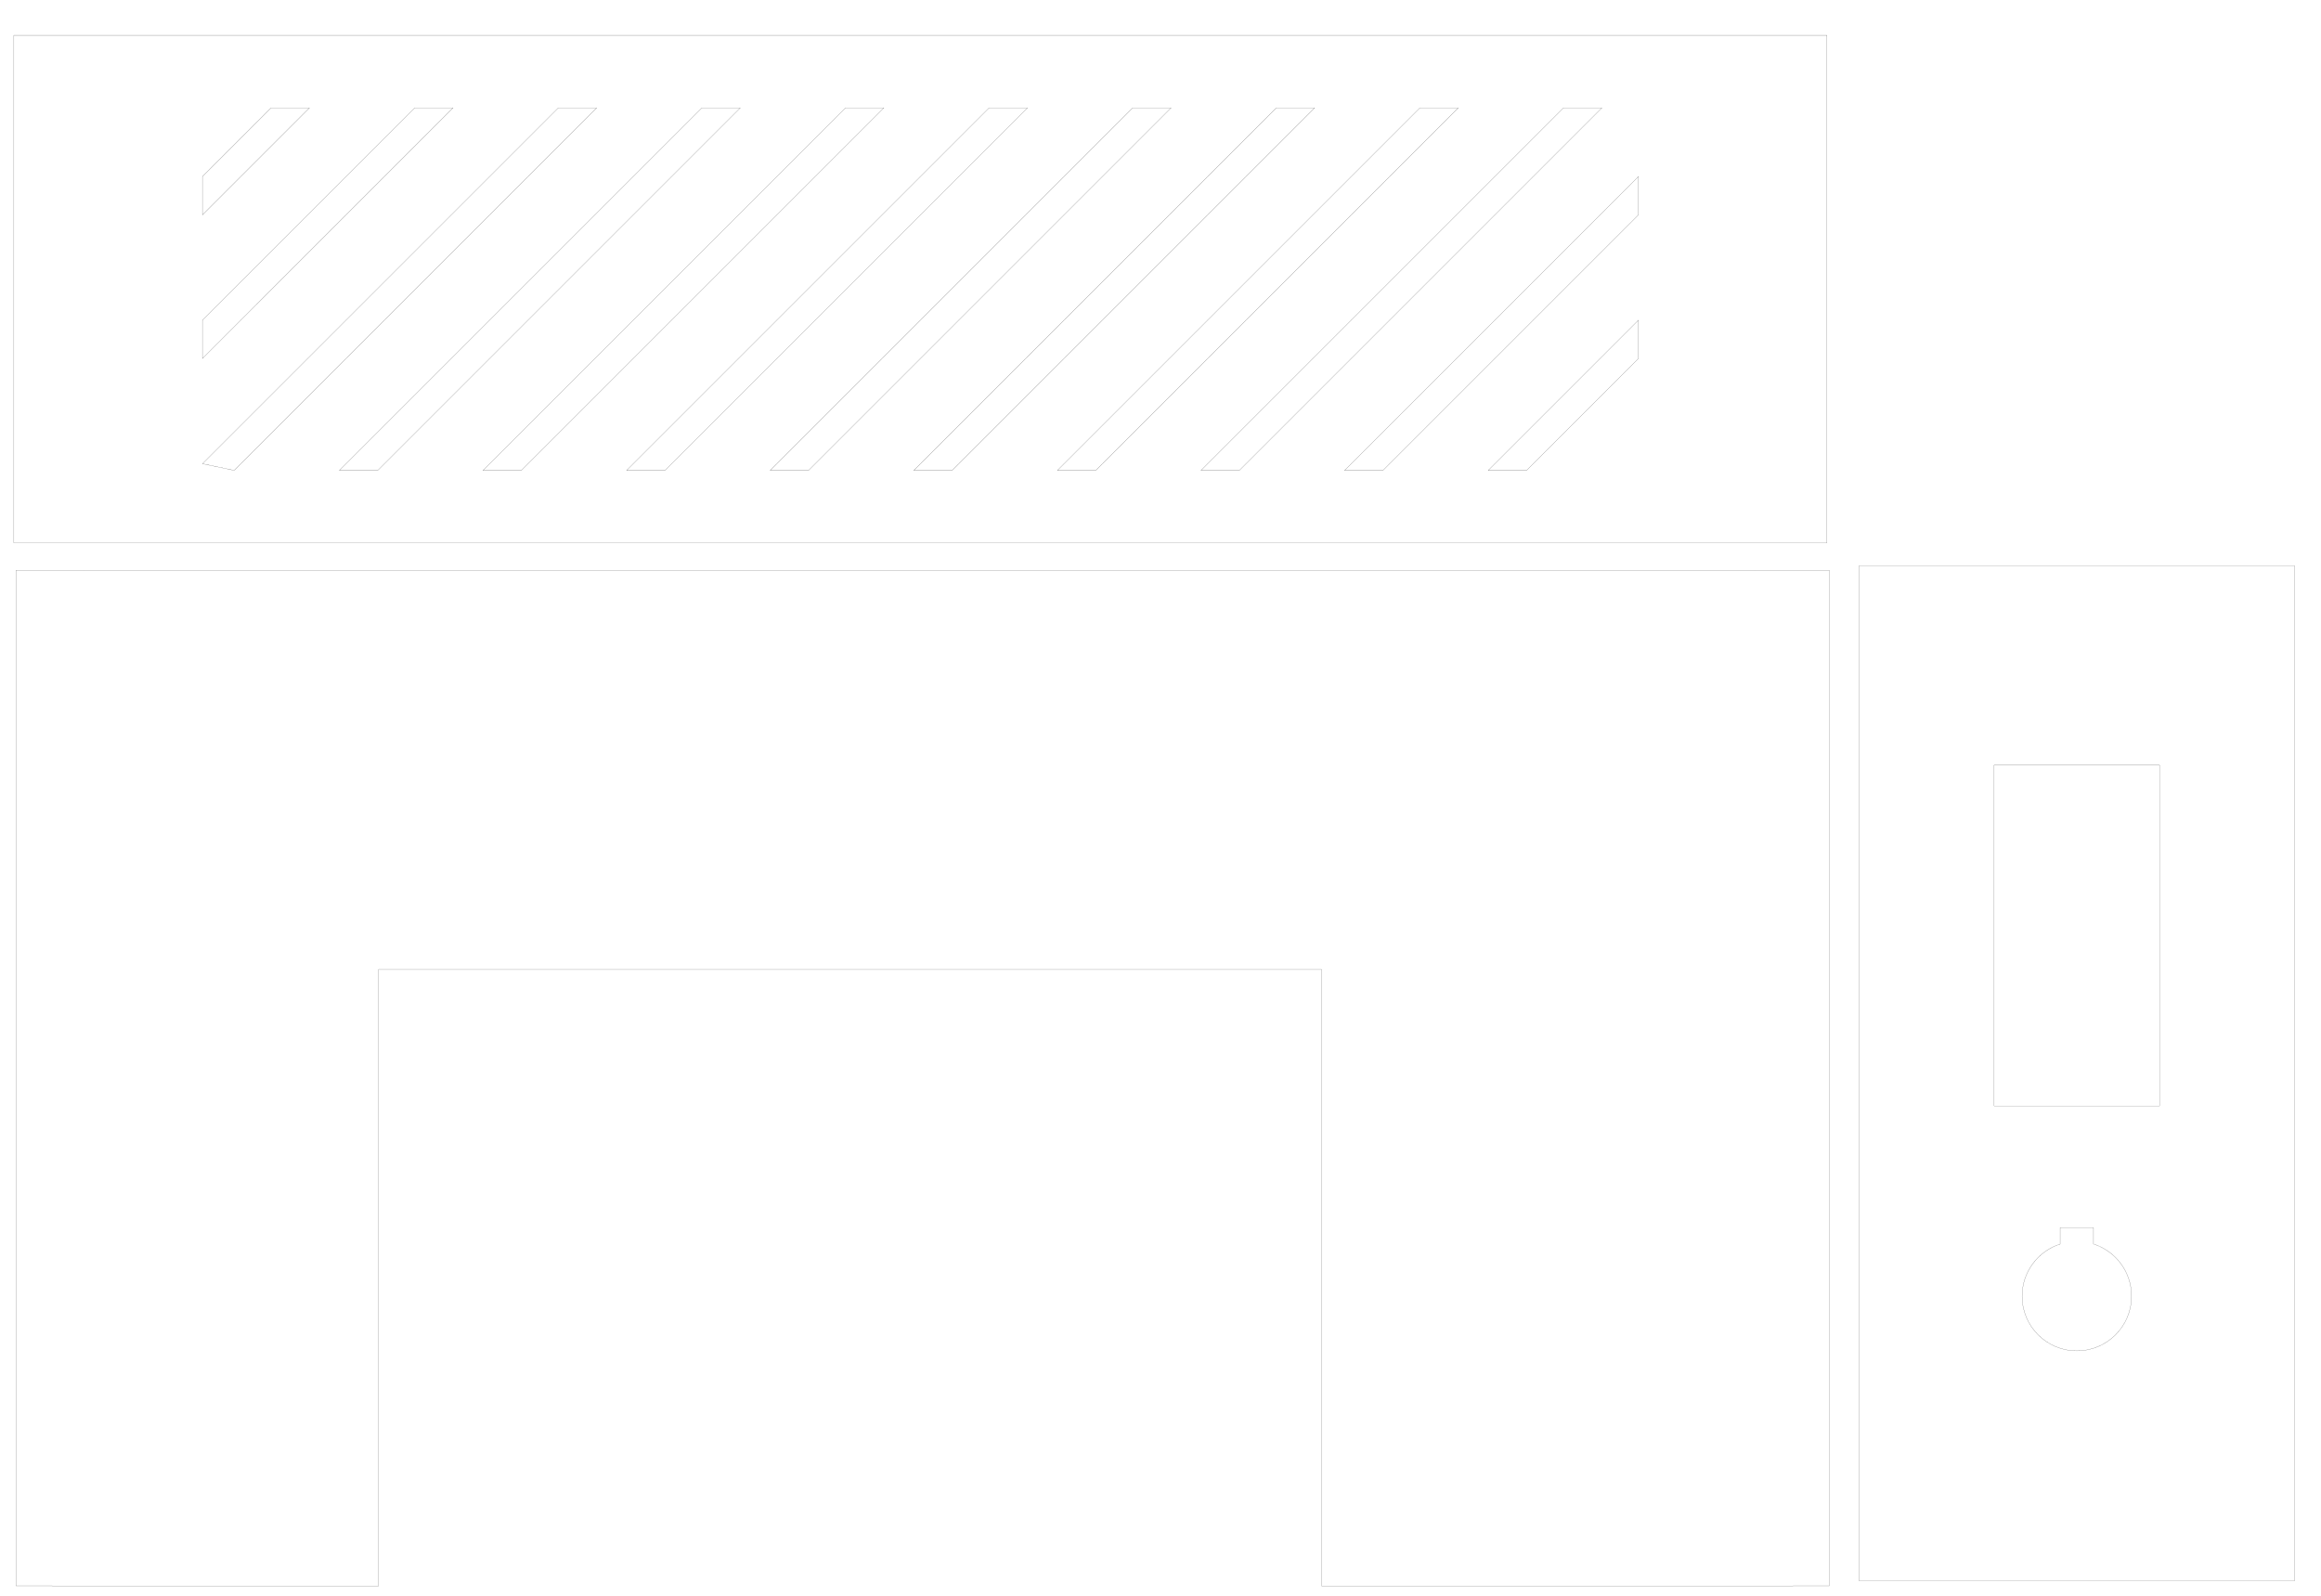
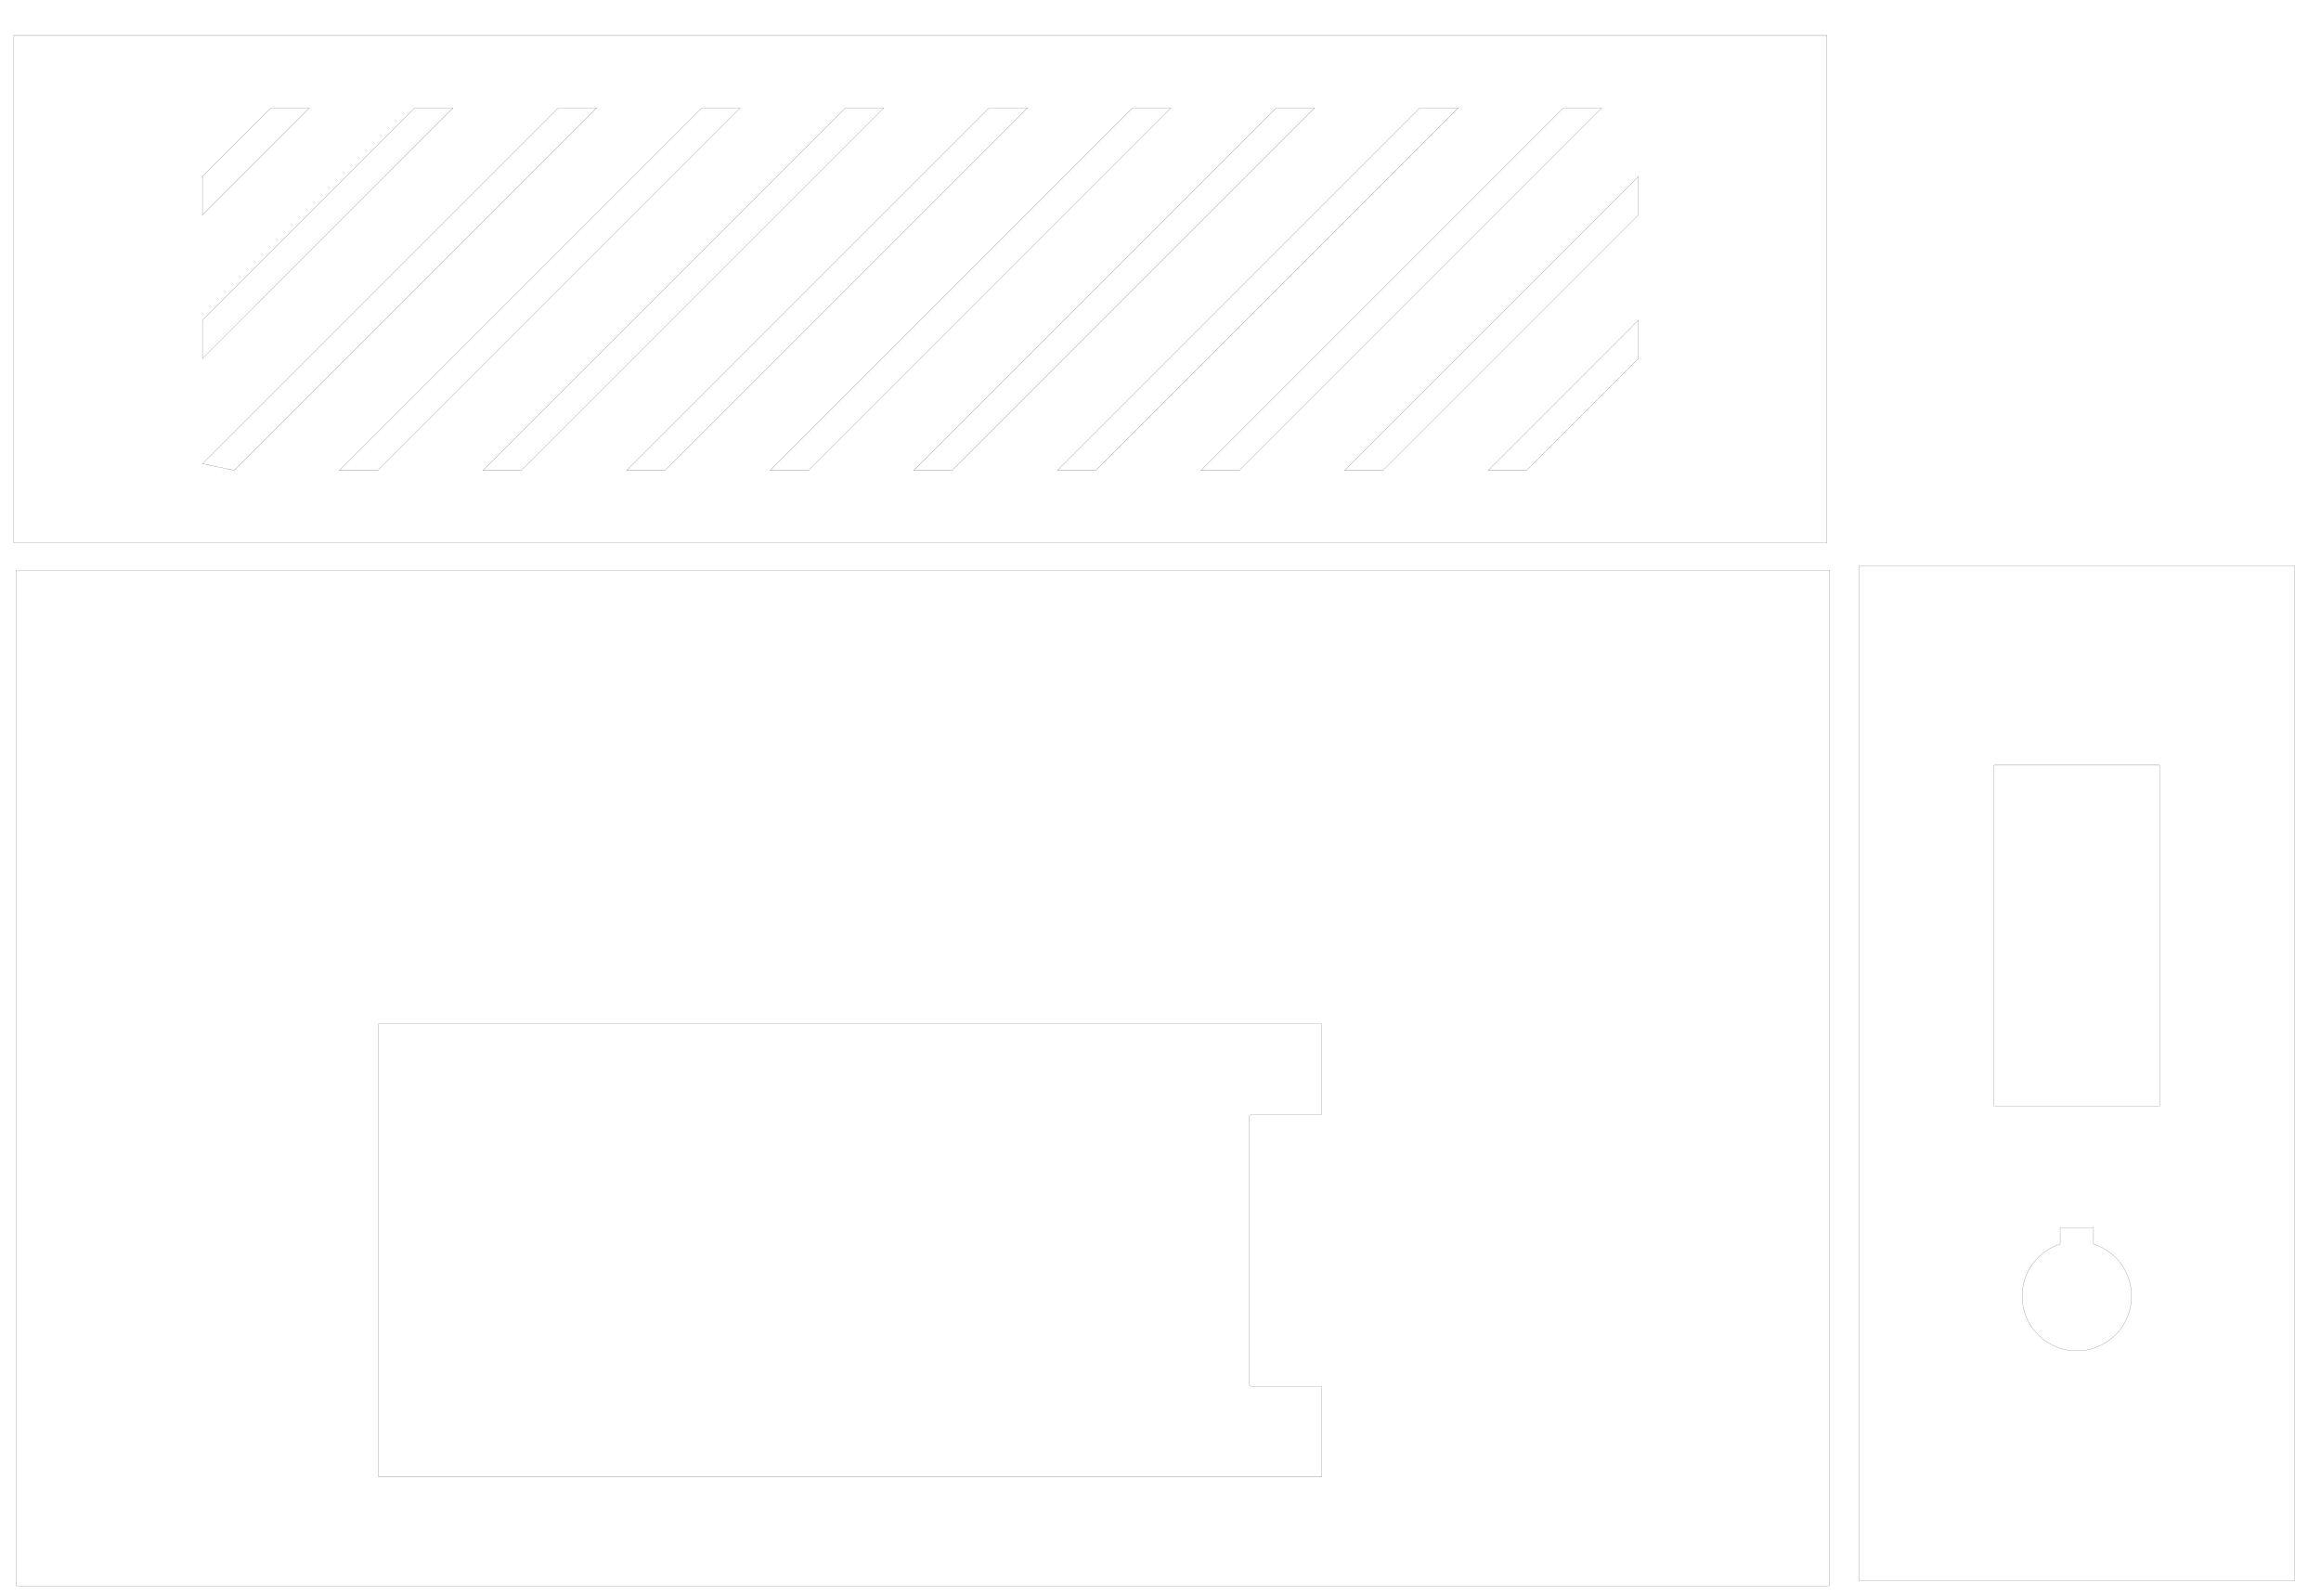
<svg xmlns="http://www.w3.org/2000/svg" width="16in" height="11in" viewBox="0 0 406.4 279.4" version="1.1" id="svg5859">
  <defs id="defs5853" />
  <g id="layer1" transform="translate(0,-17.59998)">
-     <path style="fill:none;fill-opacity:0.08;stroke:#000000;stroke-width:0.025;stroke-miterlimit:4;stroke-dasharray:none;stroke-dashoffset:0;stroke-opacity:1" d="m 2.789,117.454 v 177.8 h 6.363 v 0.012 H 66.302 V 187.316 H 231.402 v 107.95 h 82.55 v -0.012 h 6.363 v -177.8 h -13.032 v 0.012 H 14.752 v -0.012 z" id="rect1943" />
+     <path style="fill:none;fill-opacity:1;stroke:#000000;stroke-width:0.096;stroke-miterlimit:4;stroke-dasharray:none;stroke-dashoffset:0;stroke-opacity:1" d="M 10.541 377.4 L 10.541 1049.4 L 11.799 1049.4 C 11.916 1049.429 12.036 1049.447 12.162 1049.447 L 34.59 1049.447 L 250.59 1049.447 L 874.59 1049.447 L 1186.59 1049.447 L 1209.115 1049.447 C 1209.242 1049.447 1209.363 1049.429 1209.48 1049.4 L 1210.639 1049.4 L 1210.639 1047.924 L 1210.639 978.973 L 1210.639 377.4 L 1161.385 377.4 L 1161.385 377.447 L 55.756 377.447 L 55.756 377.4 L 10.541 377.4 z M 250.59 677.473 L 874.59 677.473 L 874.59 737.473 L 828.609 737.473 C 827.49 737.473 826.59 738.373 826.59 739.492 L 826.59 915.453 C 826.59 916.572 827.49 917.473 828.609 917.473 L 874.59 917.473 L 874.59 977.447 L 250.59 977.447 L 250.59 677.473 z " transform="matrix(0.2645833,0,0,0.2645833,0,17.59998)" id="rect1943" />
    <path id="rect1139" style="fill:none;fill-opacity:0.08;stroke:#000000;stroke-width:0.025;stroke-miterlimit:4;stroke-dasharray:none;stroke-dashoffset:0;stroke-opacity:1" d="M 2.428,23.781 H 319.9 V 112.653 H 2.428 Z M 104.48,36.478 41,99.957 35.444,98.796 97.763,36.478 Z m -25.144,8e-5 -43.891,43.892 1.1e-5,-6.718 37.174,-37.174 z m -25.144,-6e-5 -18.747,18.747 v -6.717 l 12.03,-12.03 z m 75.433,-10e-6 -63.479,63.479 -6.717,-4e-5 63.479,-63.479 z m 25.144,0 -63.479,63.479 -6.717,5e-5 63.48,-63.479 z m 25.144,4e-5 -63.479,63.479 h -6.717 l 63.479,-63.479 z m 25.144,0 -63.479,63.479 h -6.717 l 63.479,-63.479 z m 25.144,0 -63.479,63.479 -6.717,5e-5 63.479,-63.479 z m 25.144,0 -63.479,63.479 -6.718,9e-5 63.48,-63.479 z m 25.144,-10e-6 -63.479,63.479 -6.717,4e-5 63.479,-63.479 z m 6.394,18.75 -44.73,44.73 -6.717,-10e-6 51.446,-51.446 z m -2e-5,25.144 -19.585,19.585 -6.717,-10e-6 26.302,-26.302 z" />
    <path id="rect1945" style="fill:none;fill-opacity:0.08;stroke:#000000;stroke-width:0.025;stroke-miterlimit:4;stroke-dasharray:none;stroke-dashoffset:0;stroke-opacity:1" d="m 360.725,232.535 h 5.842 v 2.88 a 9.582,9.582 0 0 1 6.661,9.122 9.582,9.582 0 0 1 -9.582,9.582 9.582,9.582 0 0 1 -9.582,-9.582 9.582,9.582 0 0 1 6.661,-9.114 z M 349.168,151.544 h 28.956 v 59.69 h -28.956 z m -23.622,-34.925 v 177.8 h 76.2 v -177.8 z" />
  </g>
</svg>
